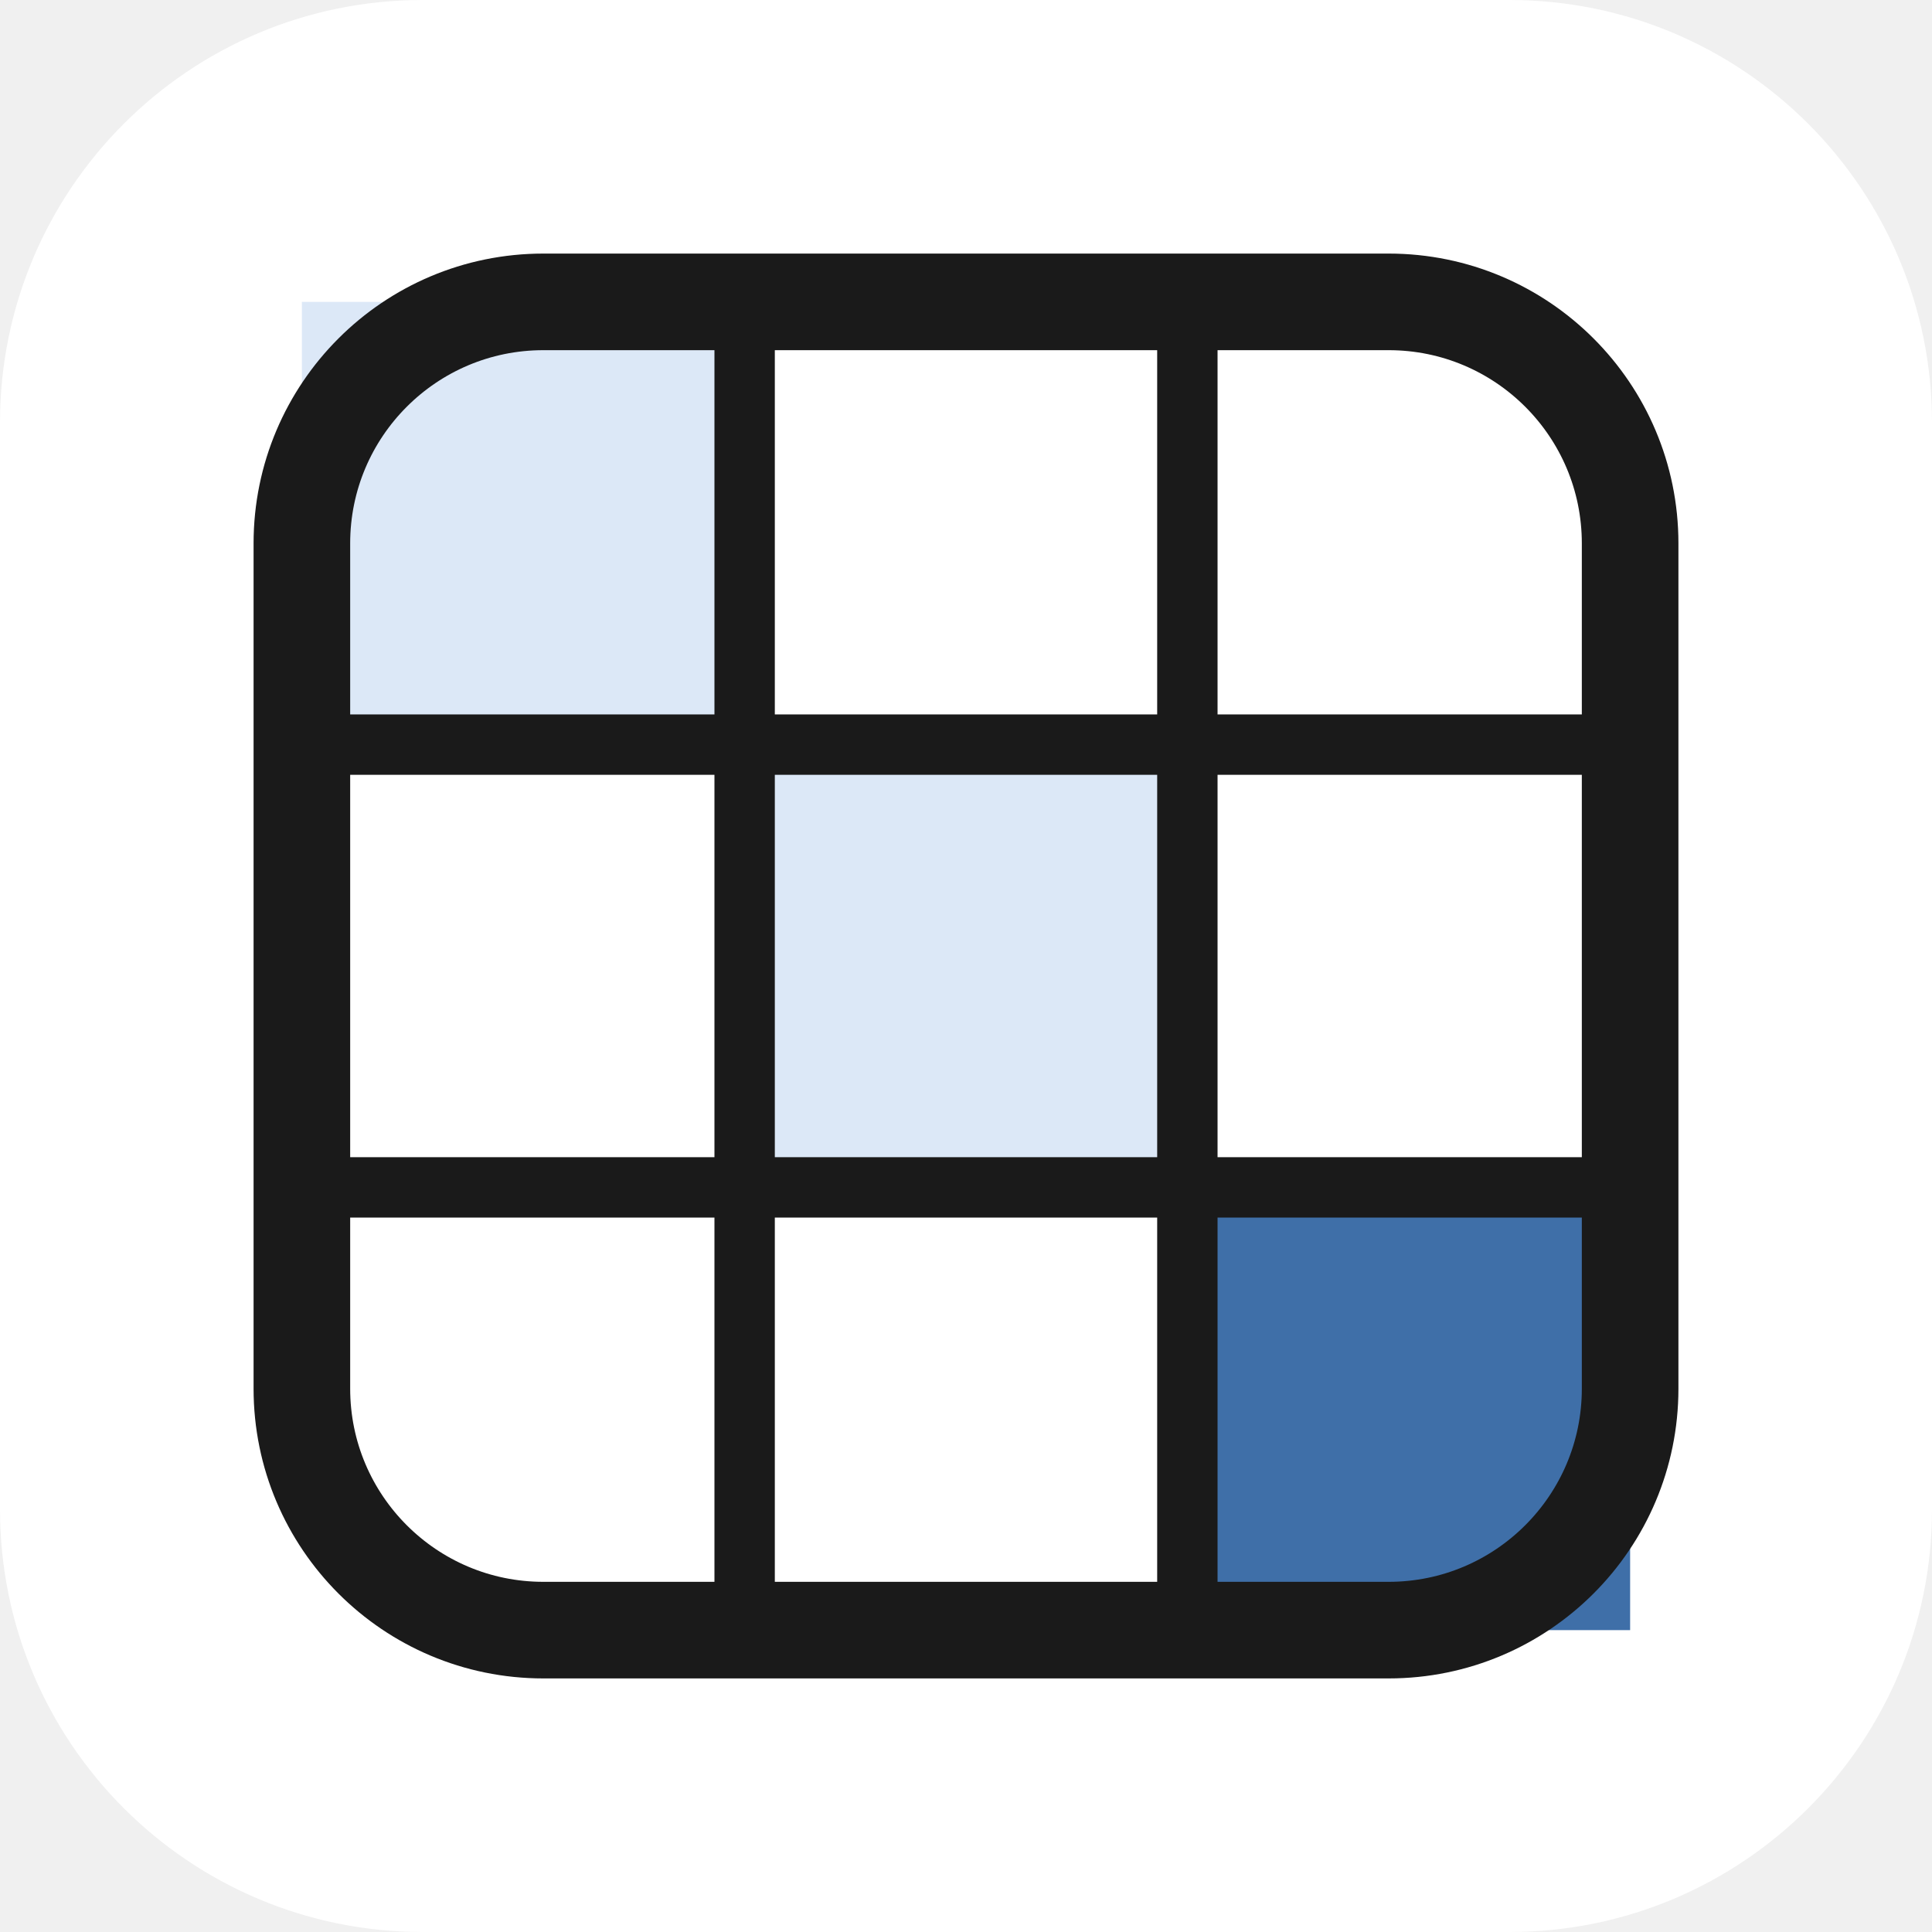
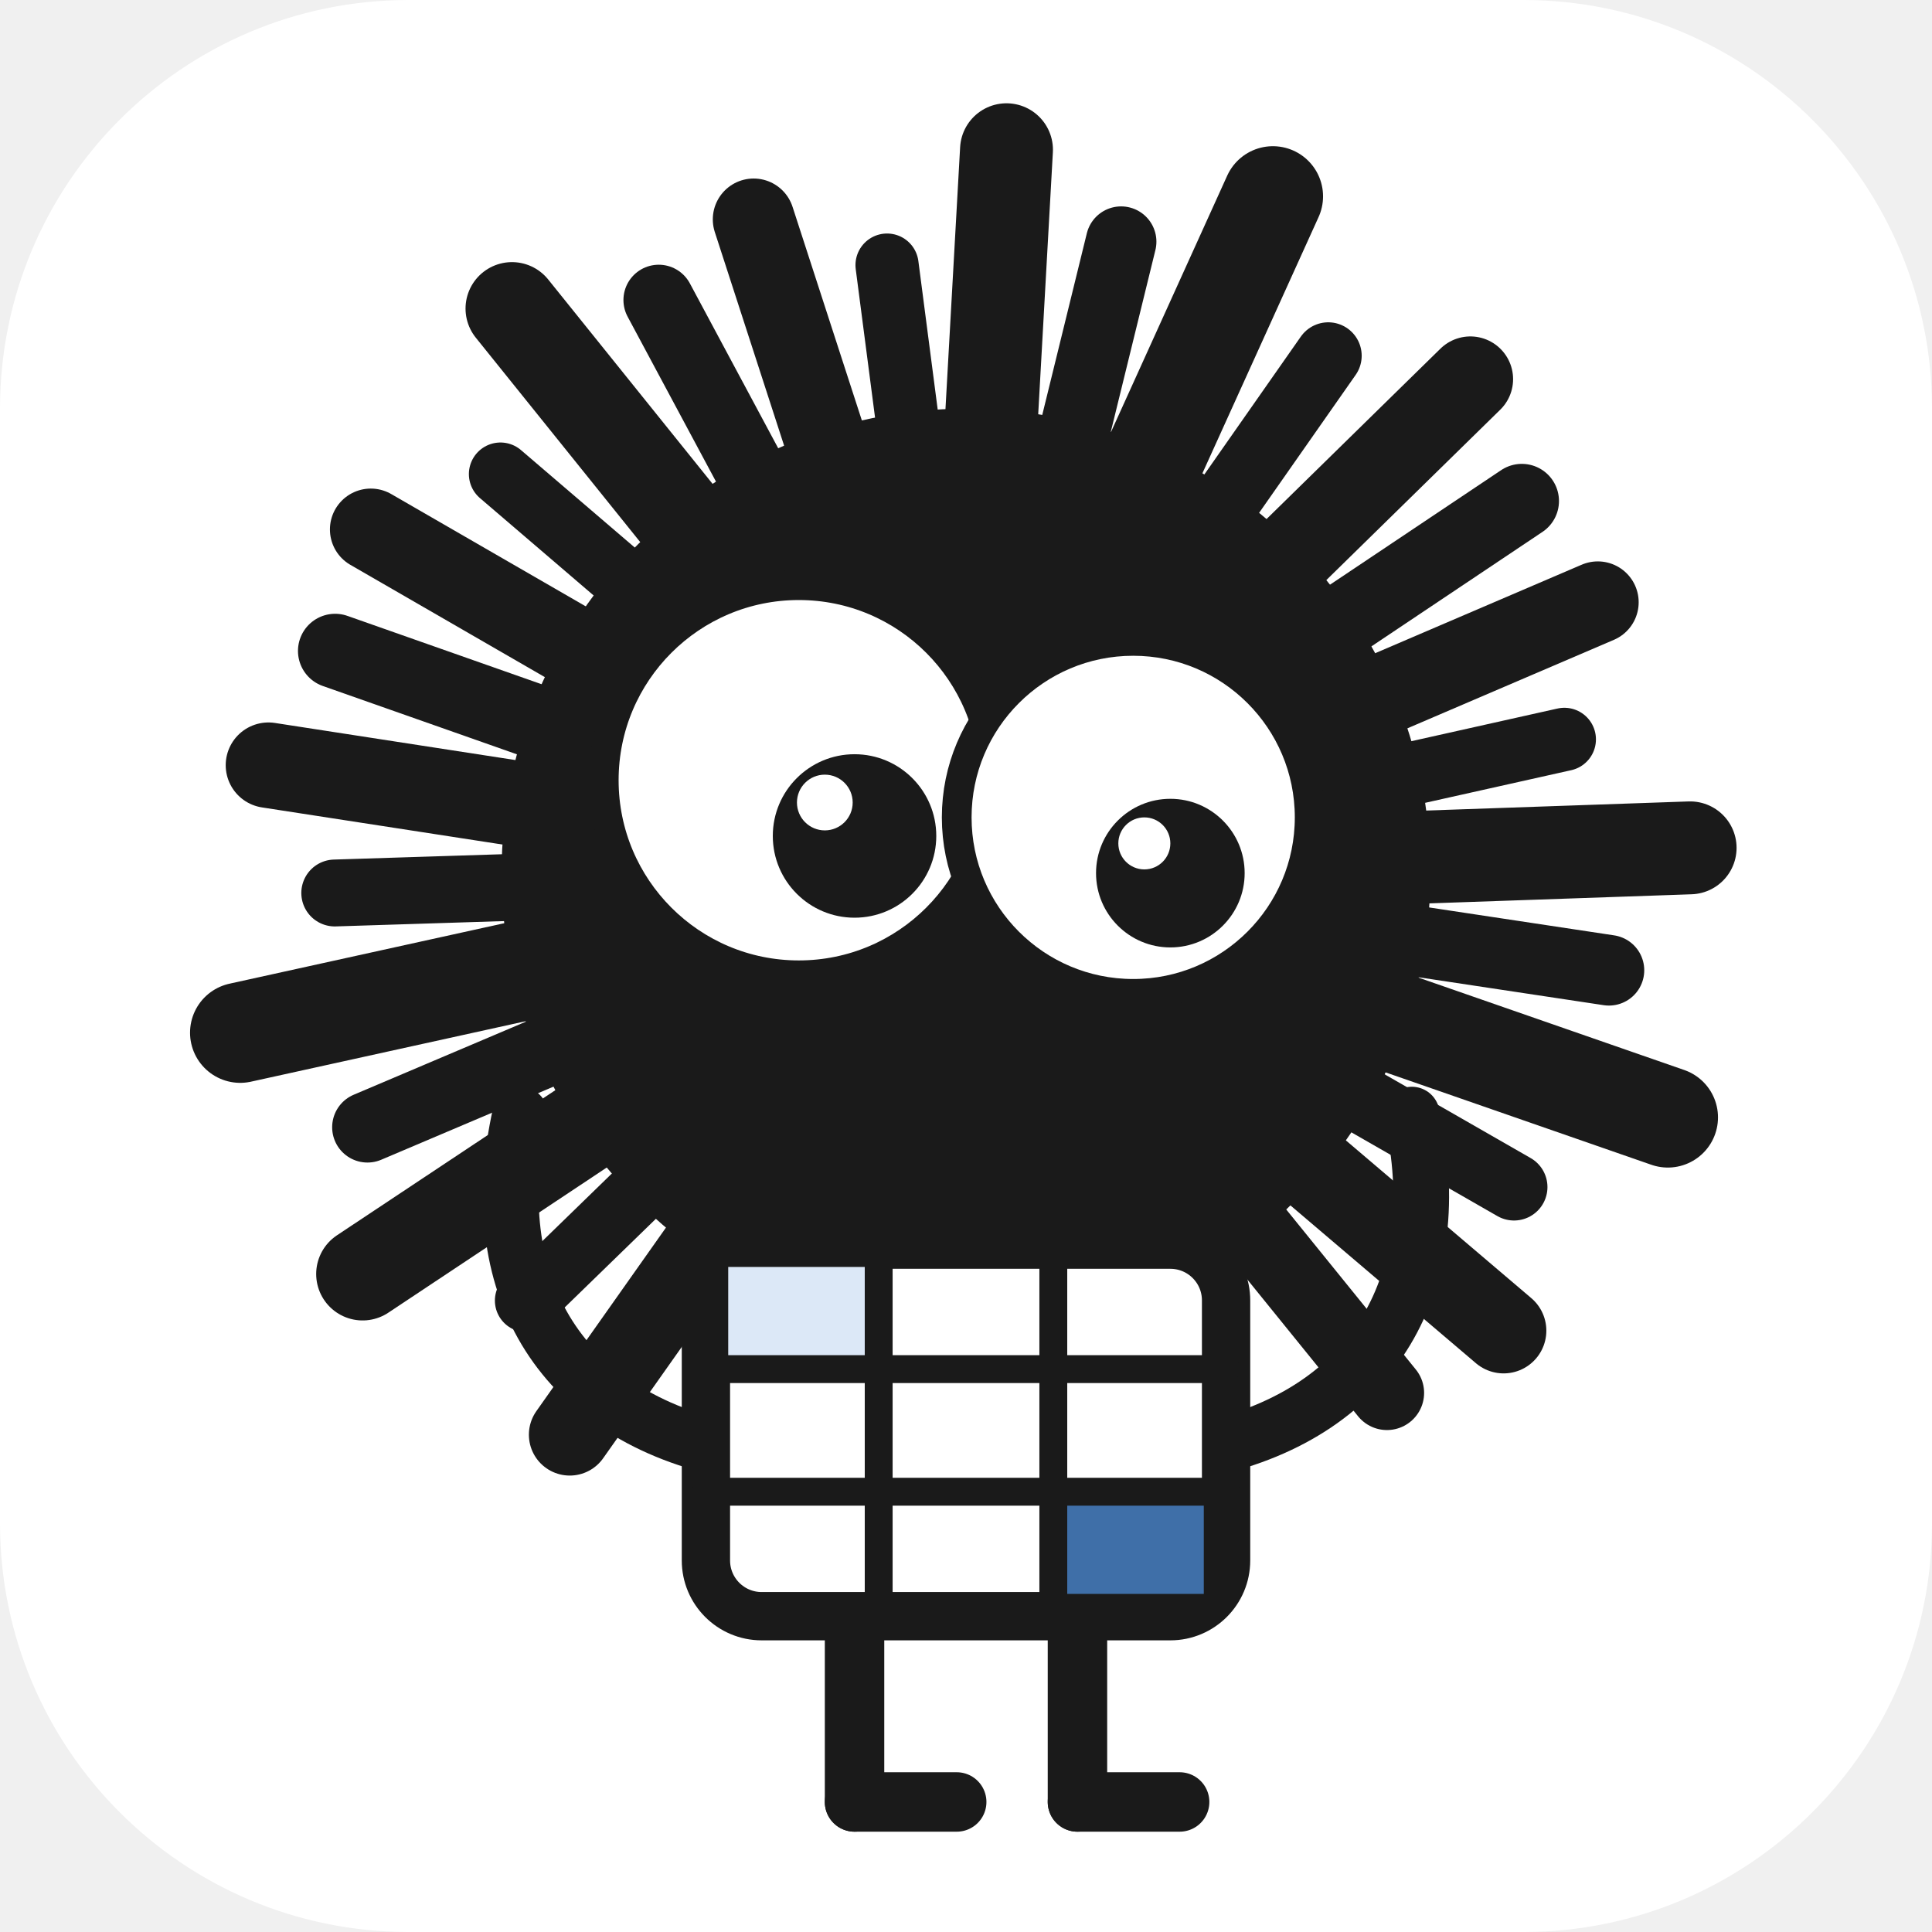
- <svg xmlns="http://www.w3.org/2000/svg" viewBox="0 0 64 64" width="64" height="64">
-   <rect width="64" height="64" rx="14" fill="#FFFFFF" />
-   <rect x="10" y="10" width="44" height="44" rx="8" fill="#FFFFFF" />
-   <rect x="10" y="10" width="14.667" height="14.667" fill="#DCE8F7" />
-   <rect x="24.667" y="24.667" width="14.667" height="14.667" fill="#DCE8F7" />
-   <rect x="39.333" y="39.333" width="14.667" height="14.667" fill="#3F6FA8" />
-   <path d="M24.667 10v44M39.333 10v44M10 24.667h44M10 39.333h44" stroke="#1A1A1A" stroke-width="2" stroke-linecap="round" />
-   <rect x="10" y="10" width="44" height="44" rx="8" fill="none" stroke="#1A1A1A" stroke-width="3.2" />
+ <svg xmlns="http://www.w3.org/2000/svg" viewBox="0 0 104 104" width="104" height="104">
+   <rect width="104" height="104" rx="22" fill="#FFFFFF" />
+   <g transform="translate(2 3)">
+     <g stroke="#1A1A1A" stroke-linecap="round">
+       <line x1="43.20" y1="23.08" x2="38.57" y2="8.81" stroke-width="4.4" />
+       <line x1="47.17" y1="22.18" x2="45.75" y2="11.27" stroke-width="3.4" />
+       <line x1="51.23" y1="22.03" x2="52.18" y2="5.06" stroke-width="5" />
+       <line x1="55.25" y1="22.64" x2="58.35" y2="10.01" stroke-width="3.8" />
+       <line x1="59.09" y1="23.96" x2="66.52" y2="7.57" stroke-width="5.4" />
+       <line x1="62.62" y1="25.98" x2="69.50" y2="16.15" stroke-width="3.6" />
+       <line x1="65.72" y1="28.61" x2="77.15" y2="17.41" stroke-width="4.6" />
+       <line x1="68.28" y1="31.76" x2="79.92" y2="23.97" stroke-width="4" />
+       <line x1="70.22" y1="35.33" x2="84.01" y2="29.42" stroke-width="4.4" />
+       <line x1="71.47" y1="39.20" x2="82.21" y2="36.80" stroke-width="3.4" />
+       <line x1="71.99" y1="43.23" x2="88.98" y2="42.64" stroke-width="5" />
+       <line x1="71.75" y1="47.29" x2="84.61" y2="49.23" stroke-width="3.8" />
+       <line x1="70.78" y1="51.24" x2="87.78" y2="57.15" stroke-width="5.4" />
+       <line x1="69.09" y1="54.93" x2="79.50" y2="60.90" stroke-width="3.6" />
+       <line x1="66.75" y1="58.26" x2="78.94" y2="68.63" stroke-width="4.6" />
+       <line x1="63.85" y1="61.10" x2="72.66" y2="71.98" stroke-width="4" />
+       <line x1="37.32" y1="61.98" x2="28.67" y2="74.23" stroke-width="4.4" />
+       <line x1="34.23" y1="59.34" x2="26.34" y2="67.01" stroke-width="3.4" />
+       <line x1="31.68" y1="56.17" x2="17.52" y2="65.58" stroke-width="5" />
+       <line x1="29.75" y1="52.60" x2="17.78" y2="57.68" stroke-width="3.8" />
+       <line x1="28.51" y1="48.72" x2="10.93" y2="52.59" stroke-width="5.4" />
+       <line x1="28.01" y1="44.69" x2="16.02" y2="45.07" stroke-width="3.6" />
+       <line x1="28.26" y1="40.63" x2="12.45" y2="38.19" stroke-width="4.6" />
+       <line x1="29.25" y1="36.69" x2="16.04" y2="32.04" stroke-width="4" />
+       <line x1="30.95" y1="33.00" x2="17.96" y2="25.50" stroke-width="4.4" />
+       <line x1="33.30" y1="29.68" x2="24.94" y2="22.52" stroke-width="3.4" />
+       <line x1="36.21" y1="26.85" x2="25.56" y2="13.61" stroke-width="5" />
+       <line x1="39.60" y1="24.61" x2="33.46" y2="13.15" stroke-width="3.8" />
+     </g>
+     <circle cx="50" cy="44" r="25" fill="#1A1A1A" />
+     <g stroke="#1A1A1A" stroke-width="3.2" stroke-linecap="round" fill="none">
+       <path d="M44 66v28" />
+       <path d="M56 66v28" />
+       <path d="M44 94h5.5" />
+       <path d="M56 94h5.5" />
+     </g>
+     <g stroke="#1A1A1A" stroke-width="3" stroke-linecap="round" fill="none">
+       <path d="M26 57c-2 9 2 16 11 18" />
+       <path d="M74 57c2 9-2 16-11 18" />
+     </g>
+     <circle cx="41" cy="39" r="10.5" fill="#FFFFFF" stroke="#1A1A1A" stroke-width="1.6" />
+     <circle cx="59" cy="41" r="9.5" fill="#FFFFFF" stroke="#1A1A1A" stroke-width="1.6" />
+     <circle cx="44" cy="42" r="4.4" fill="#1A1A1A" />
+     <circle cx="61" cy="44" r="4" fill="#1A1A1A" />
+     <circle cx="42.4" cy="40.2" r="1.5" fill="#FFFFFF" />
+     <circle cx="59.6" cy="42.4" r="1.4" fill="#FFFFFF" />
+     <rect x="36" y="64" width="28" height="20" rx="3" fill="#FFFFFF" stroke="#1A1A1A" stroke-width="2.6" />
+     <rect x="37.2" y="65.2" width="8.1" height="5.5" fill="#DCE8F7" />
+     <rect x="54.7" y="77.5" width="8.1" height="5.3" fill="#3F6FA8" />
+     <path d="M45.3 64v20M54.7 64v20M36 70.7h28M36 77.3h28" stroke="#1A1A1A" stroke-width="1.5" stroke-linecap="round" />
+   </g>
</svg>
